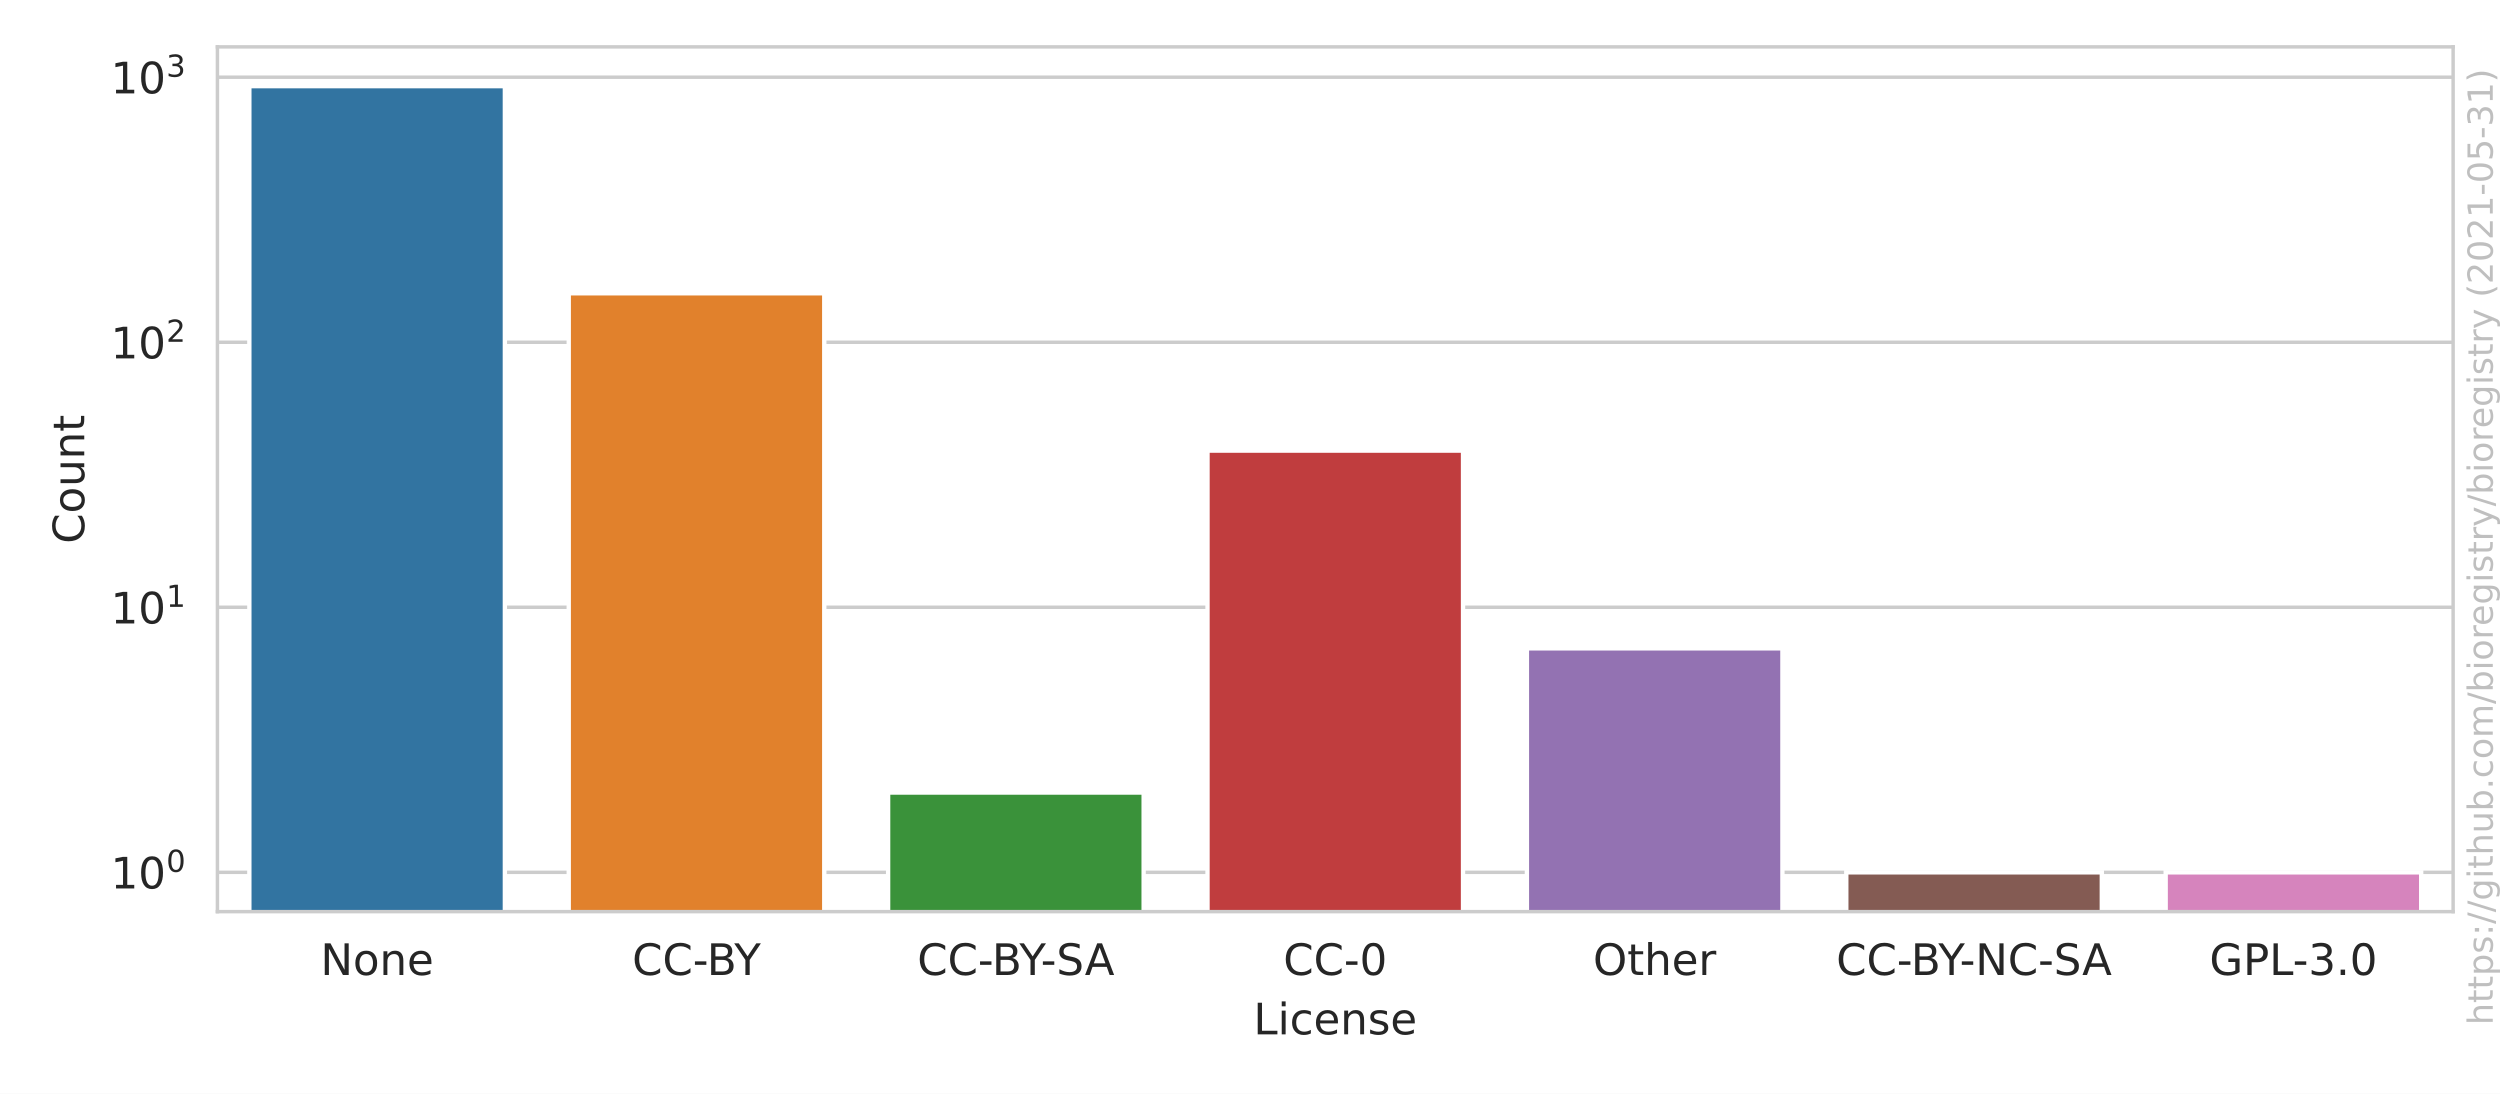
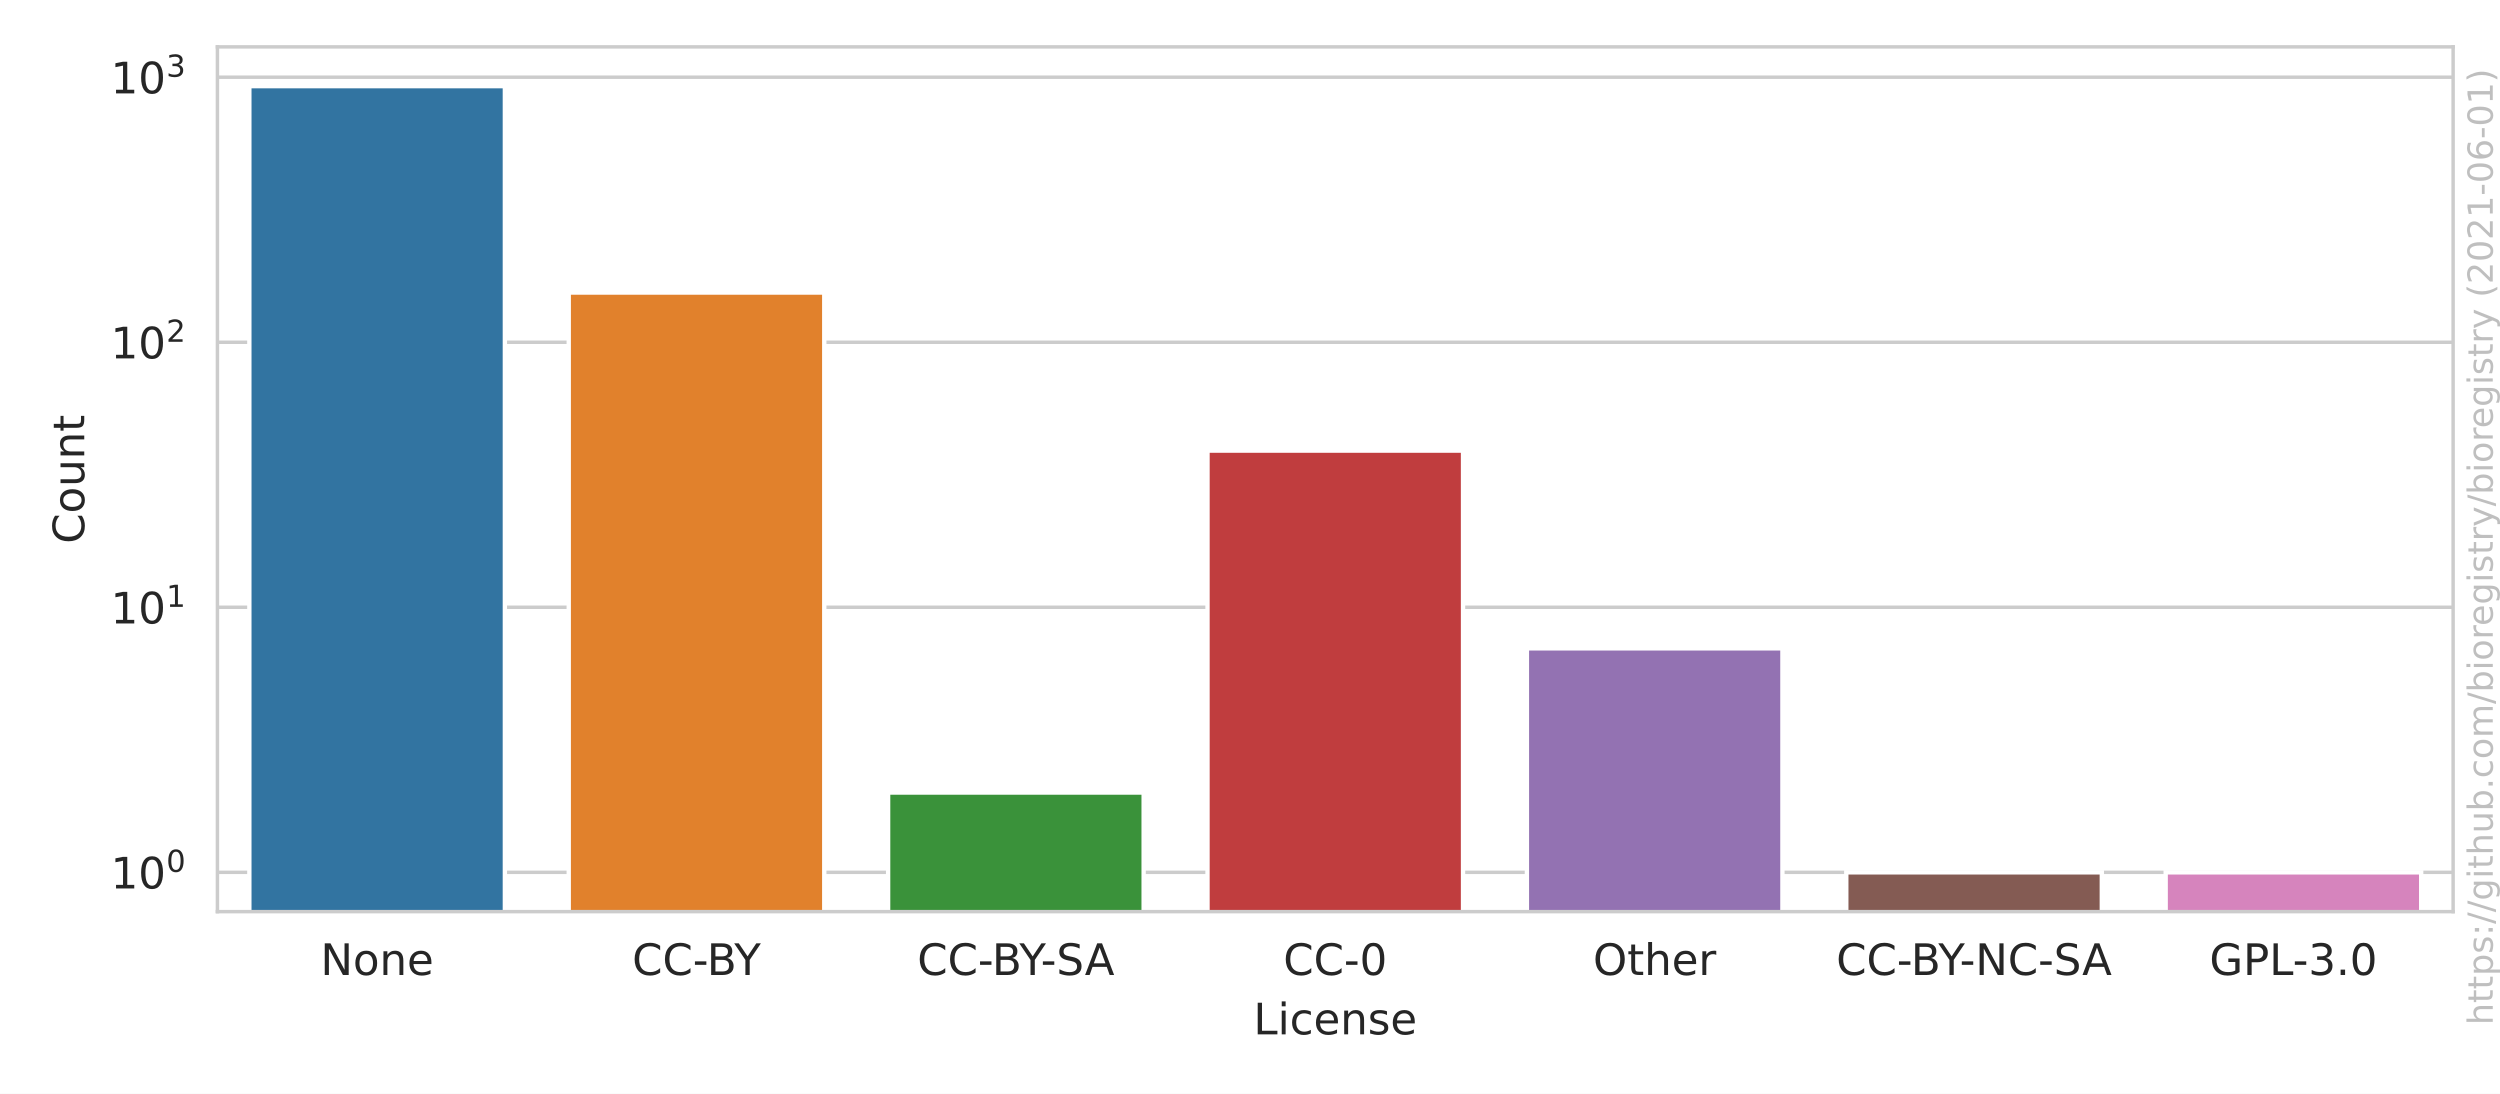
<svg xmlns="http://www.w3.org/2000/svg" xmlns:xlink="http://www.w3.org/1999/xlink" height="252pt" version="1.1" viewBox="0 0 576 252" width="576pt">
  <defs>
    <style type="text/css">*{stroke-linecap:butt;stroke-linejoin:round;}</style>
  </defs>
  <g id="figure_1">
    <g id="patch_1">
      <path d="M 0 252  L 576 252  L 576 0  L 0 0  z " style="fill:#ffffff;" />
    </g>
    <g id="axes_1">
      <g id="patch_2">
        <path d="M 50.093 210.04  L 565.2 210.04  L 565.2 10.8  L 50.093 10.8  z " style="fill:#ffffff;" />
      </g>
      <g id="matplotlib.axis_1">
        <g id="xtick_1">
          <g id="text_1">
            <g style="fill:#262626;" transform="translate(73.84075 224.6384)scale(0.1 -0.1)">
              <defs>
                <path d="M 628 4666  L 1478 4666  L 3547 763  L 3547 4666  L 4159 4666  L 4159 0  L 3309 0  L 1241 3903  L 1241 0  L 628 0  L 628 4666  z " id="DejaVuSans-4e" transform="scale(0.015625)" />
                <path d="M 1959 3097  Q 1497 3097 1228 2736  Q 959 2375 959 1747  Q 959 1119 1226 758  Q 1494 397 1959 397  Q 2419 397 2687 759  Q 2956 1122 2956 1747  Q 2956 2369 2687 2733  Q 2419 3097 1959 3097  z M 1959 3584  Q 2709 3584 3137 3096  Q 3566 2609 3566 1747  Q 3566 888 3137 398  Q 2709 -91 1959 -91  Q 1206 -91 779 398  Q 353 888 353 1747  Q 353 2609 779 3096  Q 1206 3584 1959 3584  z " id="DejaVuSans-6f" transform="scale(0.015625)" />
                <path d="M 3513 2113  L 3513 0  L 2938 0  L 2938 2094  Q 2938 2591 2744 2837  Q 2550 3084 2163 3084  Q 1697 3084 1428 2787  Q 1159 2491 1159 1978  L 1159 0  L 581 0  L 581 3500  L 1159 3500  L 1159 2956  Q 1366 3272 1645 3428  Q 1925 3584 2291 3584  Q 2894 3584 3203 3211  Q 3513 2838 3513 2113  z " id="DejaVuSans-6e" transform="scale(0.015625)" />
                <path d="M 3597 1894  L 3597 1613  L 953 1613  Q 991 1019 1311 708  Q 1631 397 2203 397  Q 2534 397 2845 478  Q 3156 559 3463 722  L 3463 178  Q 3153 47 2828 -22  Q 2503 -91 2169 -91  Q 1331 -91 842 396  Q 353 884 353 1716  Q 353 2575 817 3079  Q 1281 3584 2069 3584  Q 2775 3584 3186 3129  Q 3597 2675 3597 1894  z M 3022 2063  Q 3016 2534 2758 2815  Q 2500 3097 2075 3097  Q 1594 3097 1305 2825  Q 1016 2553 972 2059  L 3022 2063  z " id="DejaVuSans-65" transform="scale(0.015625)" />
              </defs>
              <use xlink:href="#DejaVuSans-4e" />
              <use x="74.805" xlink:href="#DejaVuSans-6f" />
              <use x="135.986" xlink:href="#DejaVuSans-6e" />
              <use x="199.365" xlink:href="#DejaVuSans-65" />
            </g>
          </g>
        </g>
        <g id="xtick_2">
          <g id="text_2">
            <g style="fill:#262626;" transform="translate(145.658 224.6384)scale(0.1 -0.1)">
              <defs>
                <path d="M 4122 4306  L 4122 3641  Q 3803 3938 3442 4084  Q 3081 4231 2675 4231  Q 1875 4231 1450 3742  Q 1025 3253 1025 2328  Q 1025 1406 1450 917  Q 1875 428 2675 428  Q 3081 428 3442 575  Q 3803 722 4122 1019  L 4122 359  Q 3791 134 3420 21  Q 3050 -91 2638 -91  Q 1578 -91 968 557  Q 359 1206 359 2328  Q 359 3453 968 4101  Q 1578 4750 2638 4750  Q 3056 4750 3426 4639  Q 3797 4528 4122 4306  z " id="DejaVuSans-43" transform="scale(0.015625)" />
                <path d="M 313 2009  L 1997 2009  L 1997 1497  L 313 1497  L 313 2009  z " id="DejaVuSans-2d" transform="scale(0.015625)" />
                <path d="M 1259 2228  L 1259 519  L 2272 519  Q 2781 519 3026 730  Q 3272 941 3272 1375  Q 3272 1813 3026 2020  Q 2781 2228 2272 2228  L 1259 2228  z M 1259 4147  L 1259 2741  L 2194 2741  Q 2656 2741 2882 2914  Q 3109 3088 3109 3444  Q 3109 3797 2882 3972  Q 2656 4147 2194 4147  L 1259 4147  z M 628 4666  L 2241 4666  Q 2963 4666 3353 4366  Q 3744 4066 3744 3513  Q 3744 3084 3544 2831  Q 3344 2578 2956 2516  Q 3422 2416 3680 2098  Q 3938 1781 3938 1306  Q 3938 681 3513 340  Q 3088 0 2303 0  L 628 0  L 628 4666  z " id="DejaVuSans-42" transform="scale(0.015625)" />
                <path d="M -13 4666  L 666 4666  L 1959 2747  L 3244 4666  L 3922 4666  L 2272 2222  L 2272 0  L 1638 0  L 1638 2222  L -13 4666  z " id="DejaVuSans-59" transform="scale(0.015625)" />
              </defs>
              <use xlink:href="#DejaVuSans-43" />
              <use x="69.824" xlink:href="#DejaVuSans-43" />
              <use x="139.648" xlink:href="#DejaVuSans-2d" />
              <use x="172.107" xlink:href="#DejaVuSans-42" />
              <use x="235.211" xlink:href="#DejaVuSans-59" />
            </g>
          </g>
        </g>
        <g id="xtick_3">
          <g id="text_3">
            <g style="fill:#262626;" transform="translate(211.3463 224.6384)scale(0.1 -0.1)">
              <defs>
                <path d="M 3425 4513  L 3425 3897  Q 3066 4069 2747 4153  Q 2428 4238 2131 4238  Q 1616 4238 1336 4038  Q 1056 3838 1056 3469  Q 1056 3159 1242 3001  Q 1428 2844 1947 2747  L 2328 2669  Q 3034 2534 3370 2195  Q 3706 1856 3706 1288  Q 3706 609 3251 259  Q 2797 -91 1919 -91  Q 1588 -91 1214 -16  Q 841 59 441 206  L 441 856  Q 825 641 1194 531  Q 1563 422 1919 422  Q 2459 422 2753 634  Q 3047 847 3047 1241  Q 3047 1584 2836 1778  Q 2625 1972 2144 2069  L 1759 2144  Q 1053 2284 737 2584  Q 422 2884 422 3419  Q 422 4038 858 4394  Q 1294 4750 2059 4750  Q 2388 4750 2728 4690  Q 3069 4631 3425 4513  z " id="DejaVuSans-53" transform="scale(0.015625)" />
                <path d="M 2188 4044  L 1331 1722  L 3047 1722  L 2188 4044  z M 1831 4666  L 2547 4666  L 4325 0  L 3669 0  L 3244 1197  L 1141 1197  L 716 0  L 50 0  L 1831 4666  z " id="DejaVuSans-41" transform="scale(0.015625)" />
              </defs>
              <use xlink:href="#DejaVuSans-43" />
              <use x="69.824" xlink:href="#DejaVuSans-43" />
              <use x="139.648" xlink:href="#DejaVuSans-2d" />
              <use x="172.107" xlink:href="#DejaVuSans-42" />
              <use x="235.211" xlink:href="#DejaVuSans-59" />
              <use x="284.42" xlink:href="#DejaVuSans-2d" />
              <use x="320.504" xlink:href="#DejaVuSans-53" />
              <use x="385.855" xlink:href="#DejaVuSans-41" />
            </g>
          </g>
        </g>
        <g id="xtick_4">
          <g id="text_4">
            <g style="fill:#262626;" transform="translate(295.6784 224.6384)scale(0.1 -0.1)">
              <defs>
                <path d="M 2034 4250  Q 1547 4250 1301 3770  Q 1056 3291 1056 2328  Q 1056 1369 1301 889  Q 1547 409 2034 409  Q 2525 409 2770 889  Q 3016 1369 3016 2328  Q 3016 3291 2770 3770  Q 2525 4250 2034 4250  z M 2034 4750  Q 2819 4750 3233 4129  Q 3647 3509 3647 2328  Q 3647 1150 3233 529  Q 2819 -91 2034 -91  Q 1250 -91 836 529  Q 422 1150 422 2328  Q 422 3509 836 4129  Q 1250 4750 2034 4750  z " id="DejaVuSans-30" transform="scale(0.015625)" />
              </defs>
              <use xlink:href="#DejaVuSans-43" />
              <use x="69.824" xlink:href="#DejaVuSans-43" />
              <use x="139.648" xlink:href="#DejaVuSans-2d" />
              <use x="175.732" xlink:href="#DejaVuSans-30" />
            </g>
          </g>
        </g>
        <g id="xtick_5">
          <g id="text_5">
            <g style="fill:#262626;" transform="translate(367.0362 224.6384)scale(0.1 -0.1)">
              <defs>
                <path d="M 2522 4238  Q 1834 4238 1429 3725  Q 1025 3213 1025 2328  Q 1025 1447 1429 934  Q 1834 422 2522 422  Q 3209 422 3611 934  Q 4013 1447 4013 2328  Q 4013 3213 3611 3725  Q 3209 4238 2522 4238  z M 2522 4750  Q 3503 4750 4090 4092  Q 4678 3434 4678 2328  Q 4678 1225 4090 567  Q 3503 -91 2522 -91  Q 1538 -91 948 565  Q 359 1222 359 2328  Q 359 3434 948 4092  Q 1538 4750 2522 4750  z " id="DejaVuSans-4f" transform="scale(0.015625)" />
                <path d="M 1172 4494  L 1172 3500  L 2356 3500  L 2356 3053  L 1172 3053  L 1172 1153  Q 1172 725 1289 603  Q 1406 481 1766 481  L 2356 481  L 2356 0  L 1766 0  Q 1100 0 847 248  Q 594 497 594 1153  L 594 3053  L 172 3053  L 172 3500  L 594 3500  L 594 4494  L 1172 4494  z " id="DejaVuSans-74" transform="scale(0.015625)" />
                <path d="M 3513 2113  L 3513 0  L 2938 0  L 2938 2094  Q 2938 2591 2744 2837  Q 2550 3084 2163 3084  Q 1697 3084 1428 2787  Q 1159 2491 1159 1978  L 1159 0  L 581 0  L 581 4863  L 1159 4863  L 1159 2956  Q 1366 3272 1645 3428  Q 1925 3584 2291 3584  Q 2894 3584 3203 3211  Q 3513 2838 3513 2113  z " id="DejaVuSans-68" transform="scale(0.015625)" />
                <path d="M 2631 2963  Q 2534 3019 2420 3045  Q 2306 3072 2169 3072  Q 1681 3072 1420 2755  Q 1159 2438 1159 1844  L 1159 0  L 581 0  L 581 3500  L 1159 3500  L 1159 2956  Q 1341 3275 1631 3429  Q 1922 3584 2338 3584  Q 2397 3584 2469 3576  Q 2541 3569 2628 3553  L 2631 2963  z " id="DejaVuSans-72" transform="scale(0.015625)" />
              </defs>
              <use xlink:href="#DejaVuSans-4f" />
              <use x="78.711" xlink:href="#DejaVuSans-74" />
              <use x="117.92" xlink:href="#DejaVuSans-68" />
              <use x="181.299" xlink:href="#DejaVuSans-65" />
              <use x="242.822" xlink:href="#DejaVuSans-72" />
            </g>
          </g>
        </g>
        <g id="xtick_6">
          <g id="text_6">
            <g style="fill:#262626;" transform="translate(423.0706 224.6384)scale(0.1 -0.1)">
              <use xlink:href="#DejaVuSans-43" />
              <use x="69.824" xlink:href="#DejaVuSans-43" />
              <use x="139.648" xlink:href="#DejaVuSans-2d" />
              <use x="172.107" xlink:href="#DejaVuSans-42" />
              <use x="235.211" xlink:href="#DejaVuSans-59" />
              <use x="284.42" xlink:href="#DejaVuSans-2d" />
              <use x="320.504" xlink:href="#DejaVuSans-4e" />
              <use x="395.309" xlink:href="#DejaVuSans-43" />
              <use x="465.133" xlink:href="#DejaVuSans-2d" />
              <use x="501.217" xlink:href="#DejaVuSans-53" />
              <use x="566.568" xlink:href="#DejaVuSans-41" />
            </g>
          </g>
        </g>
        <g id="xtick_7">
          <g id="text_7">
            <g style="fill:#262626;" transform="translate(509.0637 224.6384)scale(0.1 -0.1)">
              <defs>
                <path d="M 3809 666  L 3809 1919  L 2778 1919  L 2778 2438  L 4434 2438  L 4434 434  Q 4069 175 3628 42  Q 3188 -91 2688 -91  Q 1594 -91 976 548  Q 359 1188 359 2328  Q 359 3472 976 4111  Q 1594 4750 2688 4750  Q 3144 4750 3555 4637  Q 3966 4525 4313 4306  L 4313 3634  Q 3963 3931 3569 4081  Q 3175 4231 2741 4231  Q 1884 4231 1454 3753  Q 1025 3275 1025 2328  Q 1025 1384 1454 906  Q 1884 428 2741 428  Q 3075 428 3337 486  Q 3600 544 3809 666  z " id="DejaVuSans-47" transform="scale(0.015625)" />
                <path d="M 1259 4147  L 1259 2394  L 2053 2394  Q 2494 2394 2734 2622  Q 2975 2850 2975 3272  Q 2975 3691 2734 3919  Q 2494 4147 2053 4147  L 1259 4147  z M 628 4666  L 2053 4666  Q 2838 4666 3239 4311  Q 3641 3956 3641 3272  Q 3641 2581 3239 2228  Q 2838 1875 2053 1875  L 1259 1875  L 1259 0  L 628 0  L 628 4666  z " id="DejaVuSans-50" transform="scale(0.015625)" />
                <path d="M 628 4666  L 1259 4666  L 1259 531  L 3531 531  L 3531 0  L 628 0  L 628 4666  z " id="DejaVuSans-4c" transform="scale(0.015625)" />
                <path d="M 2597 2516  Q 3050 2419 3304 2112  Q 3559 1806 3559 1356  Q 3559 666 3084 287  Q 2609 -91 1734 -91  Q 1441 -91 1130 -33  Q 819 25 488 141  L 488 750  Q 750 597 1062 519  Q 1375 441 1716 441  Q 2309 441 2620 675  Q 2931 909 2931 1356  Q 2931 1769 2642 2001  Q 2353 2234 1838 2234  L 1294 2234  L 1294 2753  L 1863 2753  Q 2328 2753 2575 2939  Q 2822 3125 2822 3475  Q 2822 3834 2567 4026  Q 2313 4219 1838 4219  Q 1578 4219 1281 4162  Q 984 4106 628 3988  L 628 4550  Q 988 4650 1302 4700  Q 1616 4750 1894 4750  Q 2613 4750 3031 4423  Q 3450 4097 3450 3541  Q 3450 3153 3228 2886  Q 3006 2619 2597 2516  z " id="DejaVuSans-33" transform="scale(0.015625)" />
                <path d="M 684 794  L 1344 794  L 1344 0  L 684 0  L 684 794  z " id="DejaVuSans-2e" transform="scale(0.015625)" />
              </defs>
              <use xlink:href="#DejaVuSans-47" />
              <use x="77.49" xlink:href="#DejaVuSans-50" />
              <use x="137.793" xlink:href="#DejaVuSans-4c" />
              <use x="191.756" xlink:href="#DejaVuSans-2d" />
              <use x="227.84" xlink:href="#DejaVuSans-33" />
              <use x="291.463" xlink:href="#DejaVuSans-2e" />
              <use x="323.25" xlink:href="#DejaVuSans-30" />
            </g>
          </g>
        </g>
        <g id="text_8">
          <g style="fill:#262626;" transform="translate(288.7956 238.3166)scale(0.1 -0.1)">
            <defs>
              <path d="M 603 3500  L 1178 3500  L 1178 0  L 603 0  L 603 3500  z M 603 4863  L 1178 4863  L 1178 4134  L 603 4134  L 603 4863  z " id="DejaVuSans-69" transform="scale(0.015625)" />
              <path d="M 3122 3366  L 3122 2828  Q 2878 2963 2633 3030  Q 2388 3097 2138 3097  Q 1578 3097 1268 2742  Q 959 2388 959 1747  Q 959 1106 1268 751  Q 1578 397 2138 397  Q 2388 397 2633 464  Q 2878 531 3122 666  L 3122 134  Q 2881 22 2623 -34  Q 2366 -91 2075 -91  Q 1284 -91 818 406  Q 353 903 353 1747  Q 353 2603 823 3093  Q 1294 3584 2113 3584  Q 2378 3584 2631 3529  Q 2884 3475 3122 3366  z " id="DejaVuSans-63" transform="scale(0.015625)" />
              <path d="M 2834 3397  L 2834 2853  Q 2591 2978 2328 3040  Q 2066 3103 1784 3103  Q 1356 3103 1142 2972  Q 928 2841 928 2578  Q 928 2378 1081 2264  Q 1234 2150 1697 2047  L 1894 2003  Q 2506 1872 2764 1633  Q 3022 1394 3022 966  Q 3022 478 2636 193  Q 2250 -91 1575 -91  Q 1294 -91 989 -36  Q 684 19 347 128  L 347 722  Q 666 556 975 473  Q 1284 391 1588 391  Q 1994 391 2212 530  Q 2431 669 2431 922  Q 2431 1156 2273 1281  Q 2116 1406 1581 1522  L 1381 1569  Q 847 1681 609 1914  Q 372 2147 372 2553  Q 372 3047 722 3315  Q 1072 3584 1716 3584  Q 2034 3584 2315 3537  Q 2597 3491 2834 3397  z " id="DejaVuSans-73" transform="scale(0.015625)" />
            </defs>
            <use xlink:href="#DejaVuSans-4c" />
            <use x="55.713" xlink:href="#DejaVuSans-69" />
            <use x="83.496" xlink:href="#DejaVuSans-63" />
            <use x="138.477" xlink:href="#DejaVuSans-65" />
            <use x="200" xlink:href="#DejaVuSans-6e" />
            <use x="263.379" xlink:href="#DejaVuSans-73" />
            <use x="315.479" xlink:href="#DejaVuSans-65" />
          </g>
        </g>
      </g>
      <g id="matplotlib.axis_2">
        <g id="ytick_1">
          <g id="line2d_1">
-             <path clip-path="url(#pf60024bd75)" d="M 50.093 200.984  L 565.2 200.984  " style="fill:none;stroke:#cccccc;stroke-linecap:round;stroke-width:0.8;" />
+             <path clip-path="url(#p3d571dd36b)" d="M 50.093 200.984  L 565.2 200.984  " style="fill:none;stroke:#cccccc;stroke-linecap:round;stroke-width:0.8;" />
          </g>
          <g id="text_9">
            <g style="fill:#262626;" transform="translate(25.49269 204.7829)scale(0.1 -0.1)">
              <defs>
                <path d="M 794 531  L 1825 531  L 1825 4091  L 703 3866  L 703 4441  L 1819 4666  L 2450 4666  L 2450 531  L 3481 531  L 3481 0  L 794 0  L 794 531  z " id="DejaVuSans-31" transform="scale(0.015625)" />
              </defs>
              <use transform="translate(0 0.765625)" xlink:href="#DejaVuSans-31" />
              <use transform="translate(63.62305 0.765625)" xlink:href="#DejaVuSans-30" />
              <use transform="translate(128.2031 39.04688)scale(0.7)" xlink:href="#DejaVuSans-30" />
            </g>
          </g>
        </g>
        <g id="ytick_2">
          <g id="line2d_2">
-             <path clip-path="url(#pf60024bd75)" d="M 50.093 139.919  L 565.2 139.919  " style="fill:none;stroke:#cccccc;stroke-linecap:round;stroke-width:0.8;" />
+             <path clip-path="url(#p3d571dd36b)" d="M 50.093 139.919  L 565.2 139.919  " style="fill:none;stroke:#cccccc;stroke-linecap:round;stroke-width:0.8;" />
          </g>
          <g id="text_10">
            <g style="fill:#262626;" transform="translate(25.49269 143.7179)scale(0.1 -0.1)">
              <use transform="translate(0 0.684375)" xlink:href="#DejaVuSans-31" />
              <use transform="translate(63.62305 0.684375)" xlink:href="#DejaVuSans-30" />
              <use transform="translate(128.2031 38.96563)scale(0.7)" xlink:href="#DejaVuSans-31" />
            </g>
          </g>
        </g>
        <g id="ytick_3">
          <g id="line2d_3">
-             <path clip-path="url(#pf60024bd75)" d="M 50.093 78.854  L 565.2 78.854  " style="fill:none;stroke:#cccccc;stroke-linecap:round;stroke-width:0.8;" />
+             <path clip-path="url(#p3d571dd36b)" d="M 50.093 78.854  L 565.2 78.854  " style="fill:none;stroke:#cccccc;stroke-linecap:round;stroke-width:0.8;" />
          </g>
          <g id="text_11">
            <g style="fill:#262626;" transform="translate(25.49269 82.65297)scale(0.1 -0.1)">
              <defs>
                <path d="M 1228 531  L 3431 531  L 3431 0  L 469 0  L 469 531  Q 828 903 1448 1529  Q 2069 2156 2228 2338  Q 2531 2678 2651 2914  Q 2772 3150 2772 3378  Q 2772 3750 2511 3984  Q 2250 4219 1831 4219  Q 1534 4219 1204 4116  Q 875 4013 500 3803  L 500 4441  Q 881 4594 1212 4672  Q 1544 4750 1819 4750  Q 2544 4750 2975 4387  Q 3406 4025 3406 3419  Q 3406 3131 3298 2873  Q 3191 2616 2906 2266  Q 2828 2175 2409 1742  Q 1991 1309 1228 531  z " id="DejaVuSans-32" transform="scale(0.015625)" />
              </defs>
              <use transform="translate(0 0.765625)" xlink:href="#DejaVuSans-31" />
              <use transform="translate(63.62305 0.765625)" xlink:href="#DejaVuSans-30" />
              <use transform="translate(128.2031 39.04688)scale(0.7)" xlink:href="#DejaVuSans-32" />
            </g>
          </g>
        </g>
        <g id="ytick_4">
          <g id="line2d_4">
-             <path clip-path="url(#pf60024bd75)" d="M 50.093 17.789  L 565.2 17.789  " style="fill:none;stroke:#cccccc;stroke-linecap:round;stroke-width:0.8;" />
+             <path clip-path="url(#p3d571dd36b)" d="M 50.093 17.789  L 565.2 17.789  " style="fill:none;stroke:#cccccc;stroke-linecap:round;stroke-width:0.8;" />
          </g>
          <g id="text_12">
            <g style="fill:#262626;" transform="translate(25.49269 21.58803)scale(0.1 -0.1)">
              <use transform="translate(0 0.765625)" xlink:href="#DejaVuSans-31" />
              <use transform="translate(63.62305 0.765625)" xlink:href="#DejaVuSans-30" />
              <use transform="translate(128.2031 39.04688)scale(0.7)" xlink:href="#DejaVuSans-33" />
            </g>
          </g>
        </g>
        <g id="ytick_5" />
        <g id="ytick_6" />
        <g id="ytick_7" />
        <g id="ytick_8" />
        <g id="ytick_9" />
        <g id="ytick_10" />
        <g id="ytick_11" />
        <g id="ytick_12" />
        <g id="ytick_13" />
        <g id="ytick_14" />
        <g id="ytick_15" />
        <g id="ytick_16" />
        <g id="ytick_17" />
        <g id="ytick_18" />
        <g id="ytick_19" />
        <g id="ytick_20" />
        <g id="ytick_21" />
        <g id="ytick_22" />
        <g id="ytick_23" />
        <g id="ytick_24" />
        <g id="ytick_25" />
        <g id="ytick_26" />
        <g id="ytick_27" />
        <g id="ytick_28" />
        <g id="ytick_29" />
        <g id="ytick_30" />
        <g id="text_13">
          <g style="fill:#262626;" transform="translate(19.413 125.2684)rotate(-90)scale(0.1 -0.1)">
            <defs>
              <path d="M 544 1381  L 544 3500  L 1119 3500  L 1119 1403  Q 1119 906 1312 657  Q 1506 409 1894 409  Q 2359 409 2629 706  Q 2900 1003 2900 1516  L 2900 3500  L 3475 3500  L 3475 0  L 2900 0  L 2900 538  Q 2691 219 2414 64  Q 2138 -91 1772 -91  Q 1169 -91 856 284  Q 544 659 544 1381  z M 1991 3584  L 1991 3584  z " id="DejaVuSans-75" transform="scale(0.015625)" />
            </defs>
            <use xlink:href="#DejaVuSans-43" />
            <use x="69.824" xlink:href="#DejaVuSans-6f" />
            <use x="131.006" xlink:href="#DejaVuSans-75" />
            <use x="194.385" xlink:href="#DejaVuSans-6e" />
            <use x="257.764" xlink:href="#DejaVuSans-74" />
          </g>
        </g>
      </g>
      <g id="patch_3">
-         <path clip-path="url(#pf60024bd75)" d="M 57.451 61265.926  L 116.321 61265.926  L 116.321 19.856  L 57.451 19.856  z " style="fill:#3274a1;stroke:#ffffff;stroke-linejoin:miter;" />
+         <path clip-path="url(#p3d571dd36b)" d="M 57.451 61265.926  L 116.321 61265.926  L 116.321 19.856  L 57.451 19.856  z " style="fill:#3274a1;stroke:#ffffff;stroke-linejoin:miter;" />
      </g>
      <g id="patch_4">
-         <path clip-path="url(#pf60024bd75)" d="M 131.038 61265.926  L 189.908 61265.926  L 189.908 67.576  L 131.038 67.576  z " style="fill:#e1812c;stroke:#ffffff;stroke-linejoin:miter;" />
+         <path clip-path="url(#p3d571dd36b)" d="M 131.038 61265.926  L 189.908 61265.926  L 189.908 67.403  L 131.038 67.403  z " style="fill:#e1812c;stroke:#ffffff;stroke-linejoin:miter;" />
      </g>
      <g id="patch_5">
-         <path clip-path="url(#pf60024bd75)" d="M 204.625 61265.926  L 263.494 61265.926  L 263.494 182.601  L 204.625 182.601  z " style="fill:#3a923a;stroke:#ffffff;stroke-linejoin:miter;" />
+         <path clip-path="url(#p3d571dd36b)" d="M 204.625 61265.926  L 263.494 61265.926  L 263.494 182.601  L 204.625 182.601  z " style="fill:#3a923a;stroke:#ffffff;stroke-linejoin:miter;" />
      </g>
      <g id="patch_6">
-         <path clip-path="url(#pf60024bd75)" d="M 278.212 61265.926  L 337.081 61265.926  L 337.081 103.825  L 278.212 103.825  z " style="fill:#c03d3e;stroke:#ffffff;stroke-linejoin:miter;" />
+         <path clip-path="url(#p3d571dd36b)" d="M 278.212 61265.926  L 337.081 61265.926  L 337.081 103.825  L 278.212 103.825  z " style="fill:#c03d3e;stroke:#ffffff;stroke-linejoin:miter;" />
      </g>
      <g id="patch_7">
-         <path clip-path="url(#pf60024bd75)" d="M 351.798 61265.926  L 410.668 61265.926  L 410.668 149.378  L 351.798 149.378  z " style="fill:#9372b2;stroke:#ffffff;stroke-linejoin:miter;" />
+         <path clip-path="url(#p3d571dd36b)" d="M 351.798 61265.926  L 410.668 61265.926  L 410.668 149.378  L 351.798 149.378  z " style="fill:#9372b2;stroke:#ffffff;stroke-linejoin:miter;" />
      </g>
      <g id="patch_8">
-         <path clip-path="url(#pf60024bd75)" d="M 425.385 61265.926  L 484.255 61265.926  L 484.255 200.984  L 425.385 200.984  z " style="fill:#845b53;stroke:#ffffff;stroke-linejoin:miter;" />
+         <path clip-path="url(#p3d571dd36b)" d="M 425.385 61265.926  L 484.255 61265.926  L 484.255 200.984  L 425.385 200.984  z " style="fill:#845b53;stroke:#ffffff;stroke-linejoin:miter;" />
      </g>
      <g id="patch_9">
-         <path clip-path="url(#pf60024bd75)" d="M 498.972 61265.926  L 557.841 61265.926  L 557.841 200.984  L 498.972 200.984  z " style="fill:#d684bd;stroke:#ffffff;stroke-linejoin:miter;" />
+         <path clip-path="url(#p3d571dd36b)" d="M 498.972 61265.926  L 557.841 61265.926  L 557.841 200.984  L 498.972 200.984  z " style="fill:#d684bd;stroke:#ffffff;stroke-linejoin:miter;" />
      </g>
      <g id="patch_10">
        <path d="M 50.093 210.04  L 50.093 10.8  " style="fill:none;stroke:#cccccc;stroke-linecap:square;stroke-linejoin:miter;stroke-width:0.8;" />
      </g>
      <g id="patch_11">
        <path d="M 565.2 210.04  L 565.2 10.8  " style="fill:none;stroke:#cccccc;stroke-linecap:square;stroke-linejoin:miter;stroke-width:0.8;" />
      </g>
      <g id="patch_12">
        <path d="M 50.093 210.04  L 565.2 210.04  " style="fill:none;stroke:#cccccc;stroke-linecap:square;stroke-linejoin:miter;stroke-width:0.8;" />
      </g>
      <g id="patch_13">
        <path d="M 50.093 10.8  L 565.2 10.8  " style="fill:none;stroke:#cccccc;stroke-linecap:square;stroke-linejoin:miter;stroke-width:0.8;" />
      </g>
    </g>
    <g id="text_14">
      <g style="fill:#808080;opacity:0.5;" transform="translate(574.3362 236.1694)rotate(-90)scale(0.08 -0.08)">
        <defs>
          <path d="M 1159 525  L 1159 -1331  L 581 -1331  L 581 3500  L 1159 3500  L 1159 2969  Q 1341 3281 1617 3432  Q 1894 3584 2278 3584  Q 2916 3584 3314 3078  Q 3713 2572 3713 1747  Q 3713 922 3314 415  Q 2916 -91 2278 -91  Q 1894 -91 1617 61  Q 1341 213 1159 525  z M 3116 1747  Q 3116 2381 2855 2742  Q 2594 3103 2138 3103  Q 1681 3103 1420 2742  Q 1159 2381 1159 1747  Q 1159 1113 1420 752  Q 1681 391 2138 391  Q 2594 391 2855 752  Q 3116 1113 3116 1747  z " id="DejaVuSans-70" transform="scale(0.015625)" />
          <path d="M 750 794  L 1409 794  L 1409 0  L 750 0  L 750 794  z M 750 3309  L 1409 3309  L 1409 2516  L 750 2516  L 750 3309  z " id="DejaVuSans-3a" transform="scale(0.015625)" />
          <path d="M 1625 4666  L 2156 4666  L 531 -594  L 0 -594  L 1625 4666  z " id="DejaVuSans-2f" transform="scale(0.015625)" />
          <path d="M 2906 1791  Q 2906 2416 2648 2759  Q 2391 3103 1925 3103  Q 1463 3103 1205 2759  Q 947 2416 947 1791  Q 947 1169 1205 825  Q 1463 481 1925 481  Q 2391 481 2648 825  Q 2906 1169 2906 1791  z M 3481 434  Q 3481 -459 3084 -895  Q 2688 -1331 1869 -1331  Q 1566 -1331 1297 -1286  Q 1028 -1241 775 -1147  L 775 -588  Q 1028 -725 1275 -790  Q 1522 -856 1778 -856  Q 2344 -856 2625 -561  Q 2906 -266 2906 331  L 2906 616  Q 2728 306 2450 153  Q 2172 0 1784 0  Q 1141 0 747 490  Q 353 981 353 1791  Q 353 2603 747 3093  Q 1141 3584 1784 3584  Q 2172 3584 2450 3431  Q 2728 3278 2906 2969  L 2906 3500  L 3481 3500  L 3481 434  z " id="DejaVuSans-67" transform="scale(0.015625)" />
          <path d="M 3116 1747  Q 3116 2381 2855 2742  Q 2594 3103 2138 3103  Q 1681 3103 1420 2742  Q 1159 2381 1159 1747  Q 1159 1113 1420 752  Q 1681 391 2138 391  Q 2594 391 2855 752  Q 3116 1113 3116 1747  z M 1159 2969  Q 1341 3281 1617 3432  Q 1894 3584 2278 3584  Q 2916 3584 3314 3078  Q 3713 2572 3713 1747  Q 3713 922 3314 415  Q 2916 -91 2278 -91  Q 1894 -91 1617 61  Q 1341 213 1159 525  L 1159 0  L 581 0  L 581 4863  L 1159 4863  L 1159 2969  z " id="DejaVuSans-62" transform="scale(0.015625)" />
          <path d="M 3328 2828  Q 3544 3216 3844 3400  Q 4144 3584 4550 3584  Q 5097 3584 5394 3201  Q 5691 2819 5691 2113  L 5691 0  L 5113 0  L 5113 2094  Q 5113 2597 4934 2840  Q 4756 3084 4391 3084  Q 3944 3084 3684 2787  Q 3425 2491 3425 1978  L 3425 0  L 2847 0  L 2847 2094  Q 2847 2600 2669 2842  Q 2491 3084 2119 3084  Q 1678 3084 1418 2786  Q 1159 2488 1159 1978  L 1159 0  L 581 0  L 581 3500  L 1159 3500  L 1159 2956  Q 1356 3278 1631 3431  Q 1906 3584 2284 3584  Q 2666 3584 2933 3390  Q 3200 3197 3328 2828  z " id="DejaVuSans-6d" transform="scale(0.015625)" />
          <path d="M 2059 -325  Q 1816 -950 1584 -1140  Q 1353 -1331 966 -1331  L 506 -1331  L 506 -850  L 844 -850  Q 1081 -850 1212 -737  Q 1344 -625 1503 -206  L 1606 56  L 191 3500  L 800 3500  L 1894 763  L 2988 3500  L 3597 3500  L 2059 -325  z " id="DejaVuSans-79" transform="scale(0.015625)" />
          <path id="DejaVuSans-20" transform="scale(0.015625)" />
          <path d="M 1984 4856  Q 1566 4138 1362 3434  Q 1159 2731 1159 2009  Q 1159 1288 1364 580  Q 1569 -128 1984 -844  L 1484 -844  Q 1016 -109 783 600  Q 550 1309 550 2009  Q 550 2706 781 3412  Q 1013 4119 1484 4856  L 1984 4856  z " id="DejaVuSans-28" transform="scale(0.015625)" />
-           <path d="M 691 4666  L 3169 4666  L 3169 4134  L 1269 4134  L 1269 2991  Q 1406 3038 1543 3061  Q 1681 3084 1819 3084  Q 2600 3084 3056 2656  Q 3513 2228 3513 1497  Q 3513 744 3044 326  Q 2575 -91 1722 -91  Q 1428 -91 1123 -41  Q 819 9 494 109  L 494 744  Q 775 591 1075 516  Q 1375 441 1709 441  Q 2250 441 2565 725  Q 2881 1009 2881 1497  Q 2881 1984 2565 2268  Q 2250 2553 1709 2553  Q 1456 2553 1204 2497  Q 953 2441 691 2322  L 691 4666  z " id="DejaVuSans-35" transform="scale(0.015625)" />
+           <path d="M 2113 2584  Q 1688 2584 1439 2293  Q 1191 2003 1191 1497  Q 1191 994 1439 701  Q 1688 409 2113 409  Q 2538 409 2786 701  Q 3034 994 3034 1497  Q 3034 2003 2786 2293  Q 2538 2584 2113 2584  z M 3366 4563  L 3366 3988  Q 3128 4100 2886 4159  Q 2644 4219 2406 4219  Q 1781 4219 1451 3797  Q 1122 3375 1075 2522  Q 1259 2794 1537 2939  Q 1816 3084 2150 3084  Q 2853 3084 3261 2657  Q 3669 2231 3669 1497  Q 3669 778 3244 343  Q 2819 -91 2113 -91  Q 1303 -91 875 529  Q 447 1150 447 2328  Q 447 3434 972 4092  Q 1497 4750 2381 4750  Q 2619 4750 2861 4703  Q 3103 4656 3366 4563  z " id="DejaVuSans-36" transform="scale(0.015625)" />
          <path d="M 513 4856  L 1013 4856  Q 1481 4119 1714 3412  Q 1947 2706 1947 2009  Q 1947 1309 1714 600  Q 1481 -109 1013 -844  L 513 -844  Q 928 -128 1133 580  Q 1338 1288 1338 2009  Q 1338 2731 1133 3434  Q 928 4138 513 4856  z " id="DejaVuSans-29" transform="scale(0.015625)" />
        </defs>
        <use xlink:href="#DejaVuSans-68" />
        <use x="63.379" xlink:href="#DejaVuSans-74" />
        <use x="102.588" xlink:href="#DejaVuSans-74" />
        <use x="141.797" xlink:href="#DejaVuSans-70" />
        <use x="205.273" xlink:href="#DejaVuSans-73" />
        <use x="257.373" xlink:href="#DejaVuSans-3a" />
        <use x="291.064" xlink:href="#DejaVuSans-2f" />
        <use x="324.756" xlink:href="#DejaVuSans-2f" />
        <use x="358.447" xlink:href="#DejaVuSans-67" />
        <use x="421.924" xlink:href="#DejaVuSans-69" />
        <use x="449.707" xlink:href="#DejaVuSans-74" />
        <use x="488.916" xlink:href="#DejaVuSans-68" />
        <use x="552.295" xlink:href="#DejaVuSans-75" />
        <use x="615.674" xlink:href="#DejaVuSans-62" />
        <use x="679.15" xlink:href="#DejaVuSans-2e" />
        <use x="710.938" xlink:href="#DejaVuSans-63" />
        <use x="765.918" xlink:href="#DejaVuSans-6f" />
        <use x="827.1" xlink:href="#DejaVuSans-6d" />
        <use x="924.512" xlink:href="#DejaVuSans-2f" />
        <use x="958.203" xlink:href="#DejaVuSans-62" />
        <use x="1021.68" xlink:href="#DejaVuSans-69" />
        <use x="1049.463" xlink:href="#DejaVuSans-6f" />
        <use x="1110.645" xlink:href="#DejaVuSans-72" />
        <use x="1149.508" xlink:href="#DejaVuSans-65" />
        <use x="1211.031" xlink:href="#DejaVuSans-67" />
        <use x="1274.508" xlink:href="#DejaVuSans-69" />
        <use x="1302.291" xlink:href="#DejaVuSans-73" />
        <use x="1354.391" xlink:href="#DejaVuSans-74" />
        <use x="1393.6" xlink:href="#DejaVuSans-72" />
        <use x="1434.713" xlink:href="#DejaVuSans-79" />
        <use x="1493.893" xlink:href="#DejaVuSans-2f" />
        <use x="1527.584" xlink:href="#DejaVuSans-62" />
        <use x="1591.061" xlink:href="#DejaVuSans-69" />
        <use x="1618.844" xlink:href="#DejaVuSans-6f" />
        <use x="1680.025" xlink:href="#DejaVuSans-72" />
        <use x="1718.889" xlink:href="#DejaVuSans-65" />
        <use x="1780.412" xlink:href="#DejaVuSans-67" />
        <use x="1843.889" xlink:href="#DejaVuSans-69" />
        <use x="1871.672" xlink:href="#DejaVuSans-73" />
        <use x="1923.771" xlink:href="#DejaVuSans-74" />
        <use x="1962.98" xlink:href="#DejaVuSans-72" />
        <use x="2004.094" xlink:href="#DejaVuSans-79" />
        <use x="2063.273" xlink:href="#DejaVuSans-20" />
        <use x="2095.061" xlink:href="#DejaVuSans-28" />
        <use x="2134.074" xlink:href="#DejaVuSans-32" />
        <use x="2197.697" xlink:href="#DejaVuSans-30" />
        <use x="2261.32" xlink:href="#DejaVuSans-32" />
        <use x="2324.943" xlink:href="#DejaVuSans-31" />
        <use x="2388.566" xlink:href="#DejaVuSans-2d" />
        <use x="2424.65" xlink:href="#DejaVuSans-30" />
-         <use x="2488.273" xlink:href="#DejaVuSans-35" />
+         <use x="2488.273" xlink:href="#DejaVuSans-36" />
        <use x="2551.896" xlink:href="#DejaVuSans-2d" />
-         <use x="2587.98" xlink:href="#DejaVuSans-33" />
+         <use x="2587.98" xlink:href="#DejaVuSans-30" />
        <use x="2651.604" xlink:href="#DejaVuSans-31" />
        <use x="2715.227" xlink:href="#DejaVuSans-29" />
      </g>
    </g>
  </g>
  <defs>
-     <clipPath id="pf60024bd75">
+     <clipPath id="p3d571dd36b">
      <rect height="199.24" width="515.107" x="50.093" y="10.8" />
    </clipPath>
  </defs>
</svg>
